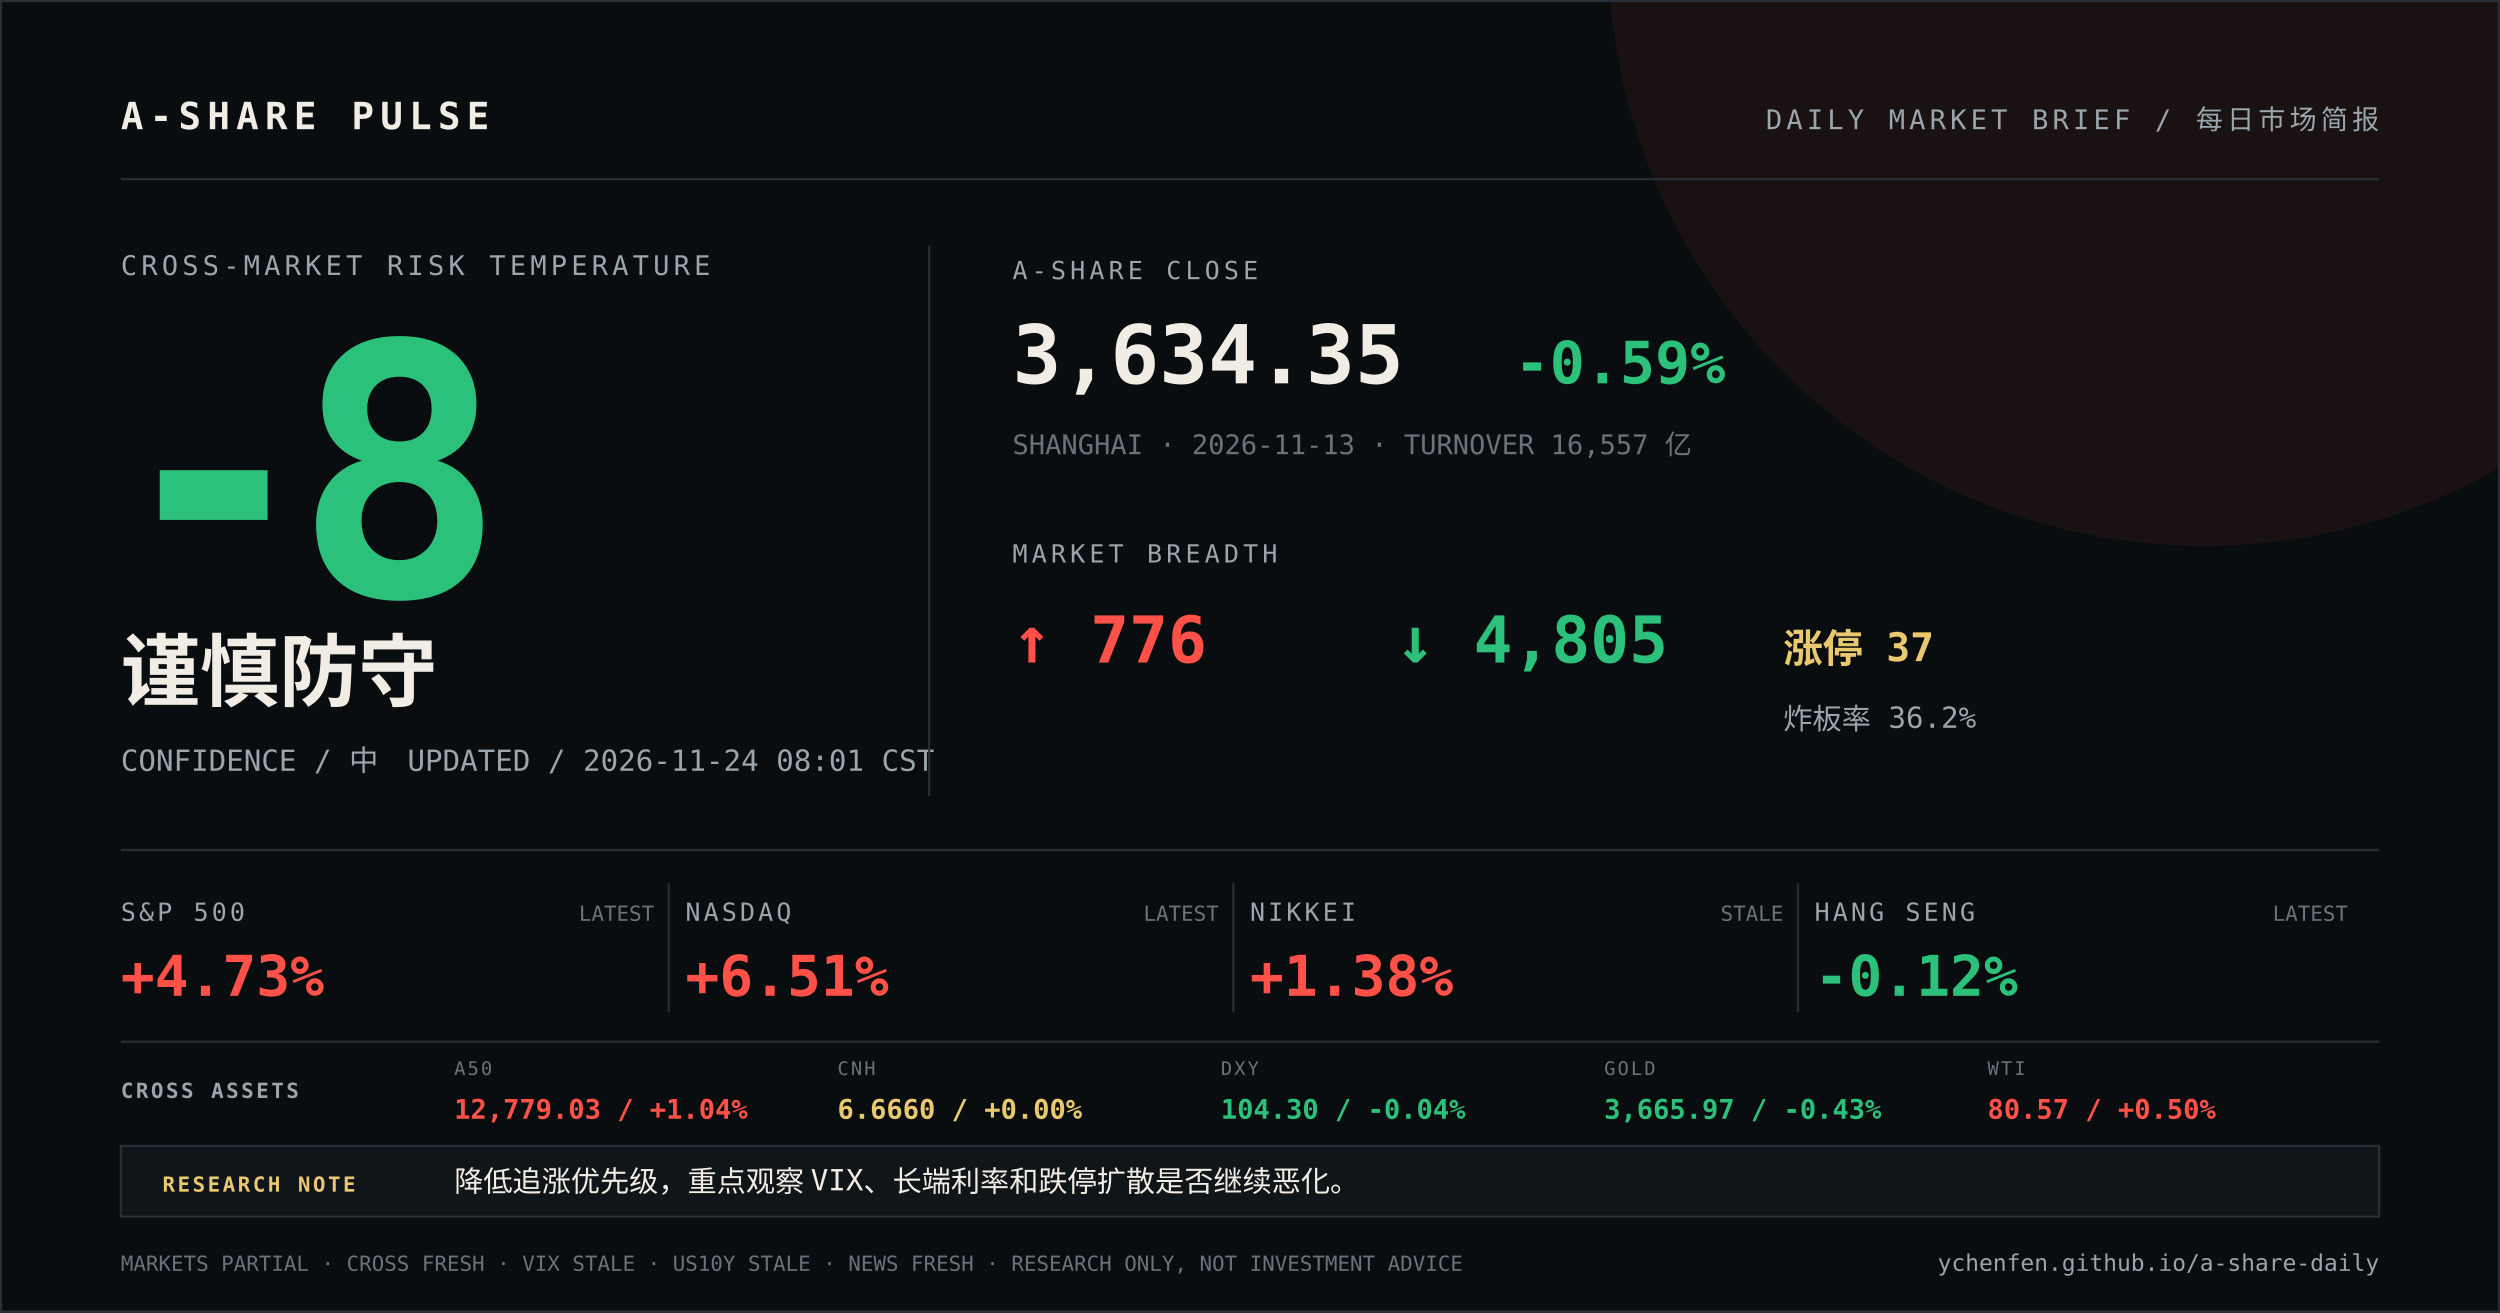
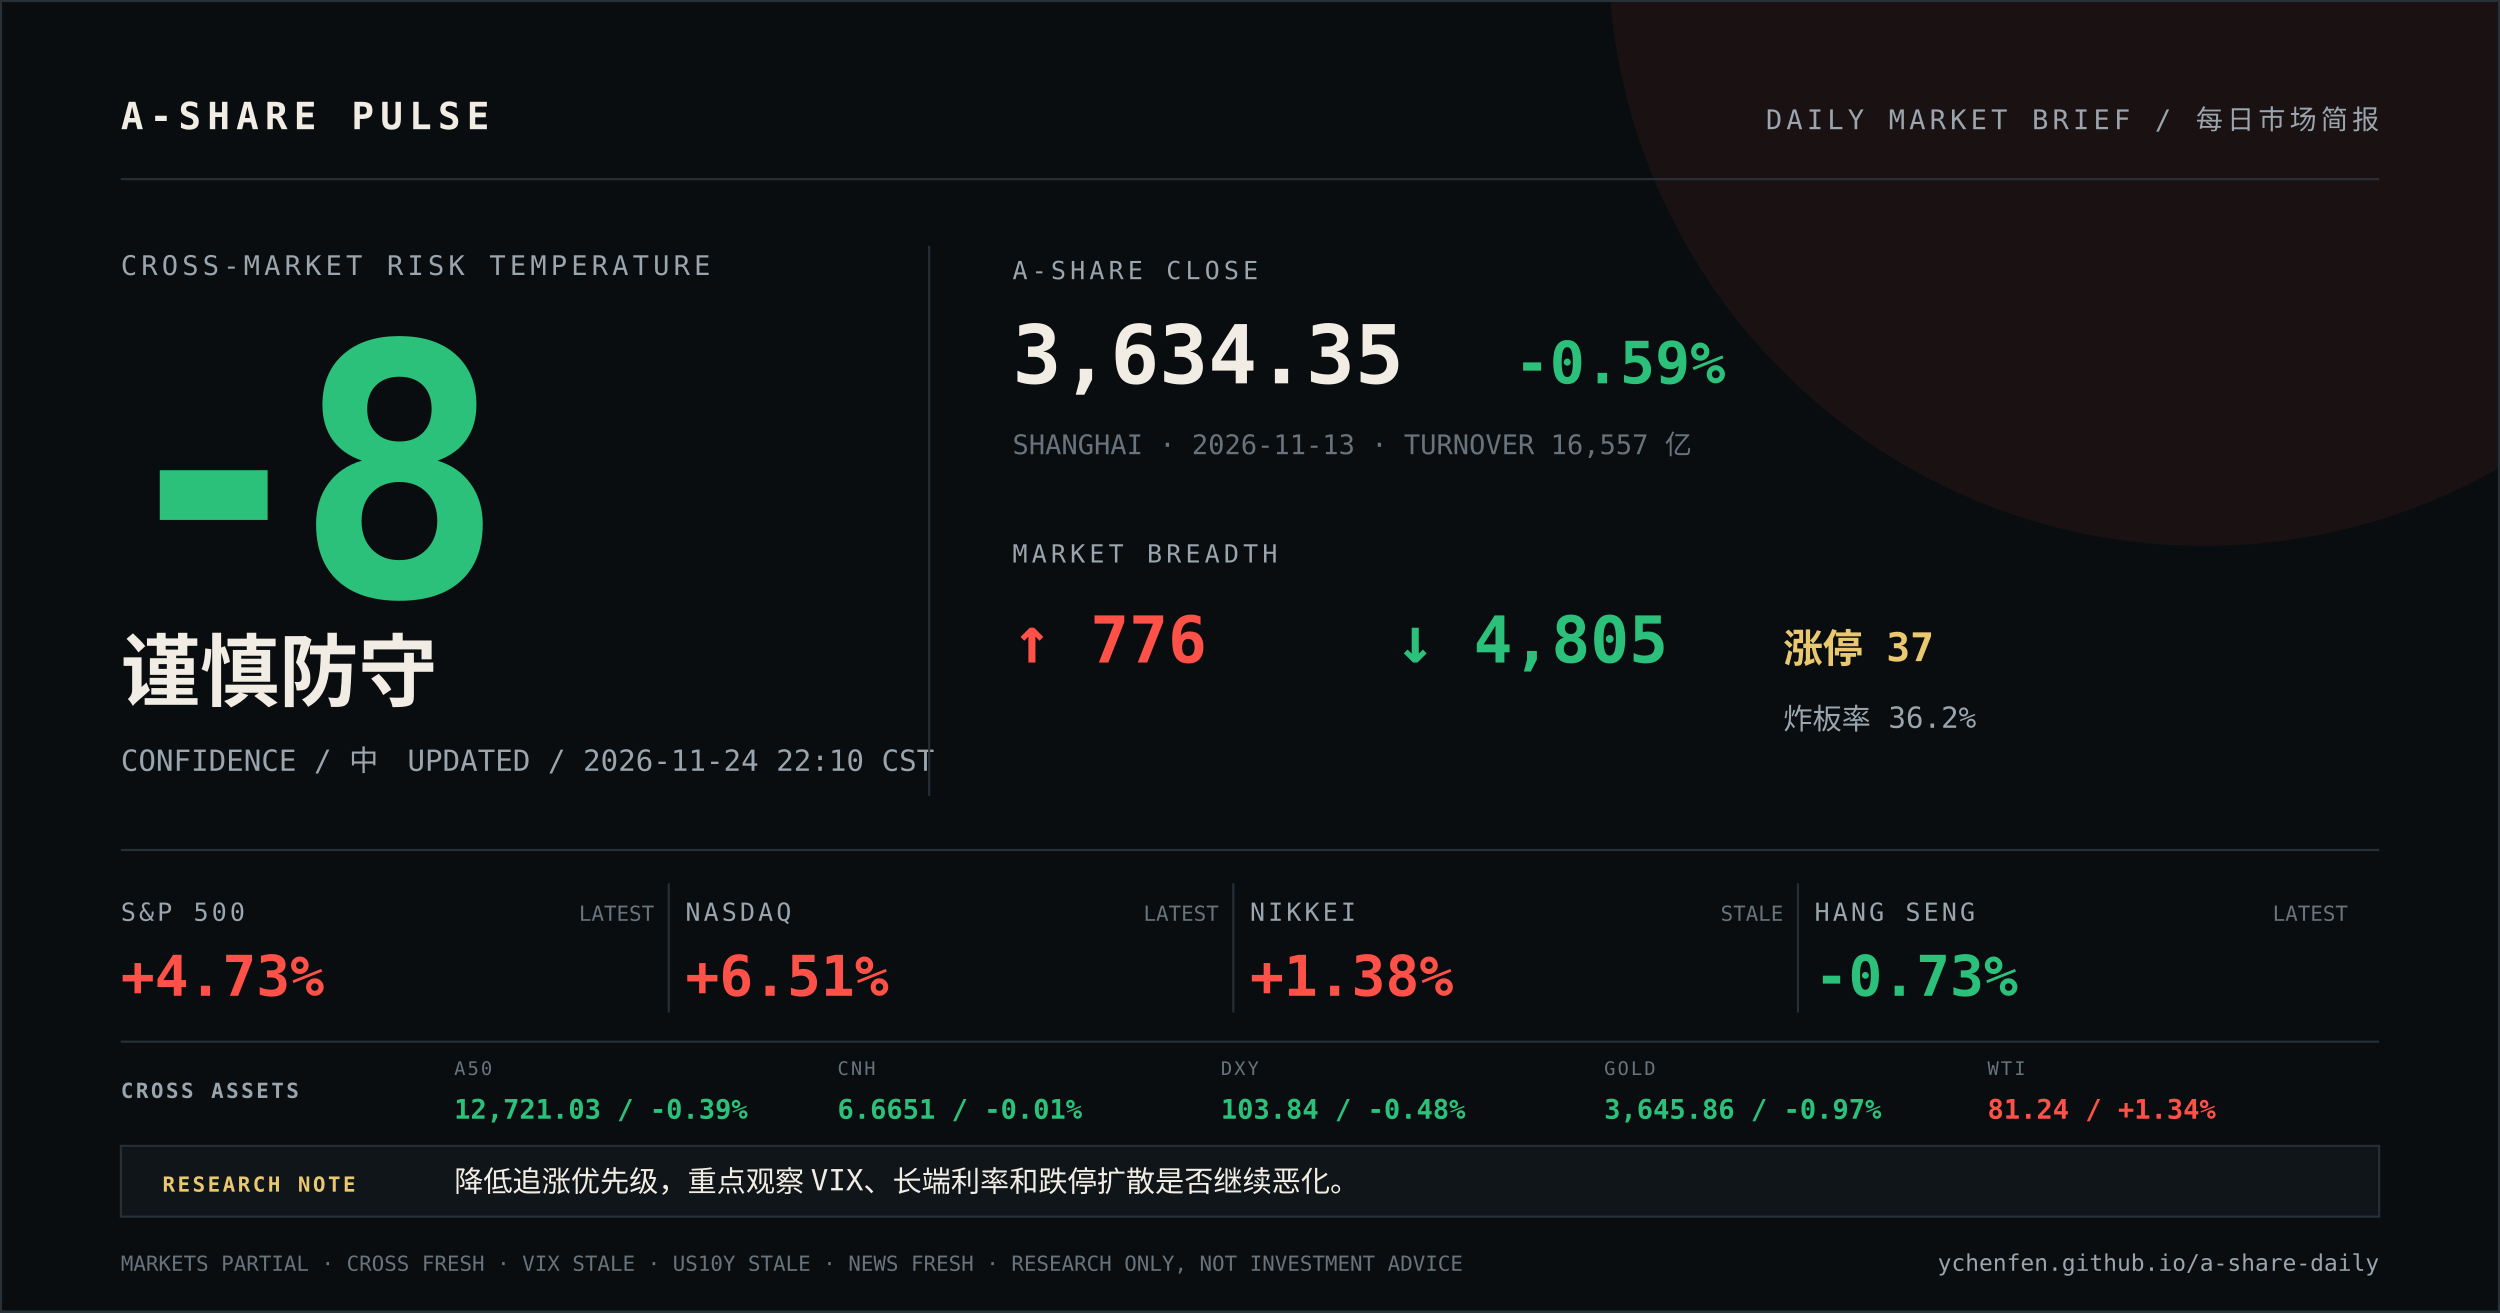
<svg xmlns="http://www.w3.org/2000/svg" width="1200" height="630" viewBox="0 0 1200 630">
  <rect width="1200" height="630" fill="#0a0d0f" />
  <circle cx="1058" cy="-24" r="286" fill="#ff5148" opacity="0.07" />
  <path d="M0 0H1200V630H0Z" fill="none" stroke="#273037" stroke-width="2" />
  <g font-family="DIN Alternate, SFMono-Regular, Menlo, monospace">
    <text x="58" y="62" fill="#f2ede4" font-size="18" font-weight="700" letter-spacing="3">A-SHARE PULSE</text>
    <text x="1142" y="62" fill="#9aa5ad" font-size="13" text-anchor="end" letter-spacing="2">DAILY MARKET BRIEF / 每日市场简报</text>
    <line x1="58" y1="86" x2="1142" y2="86" stroke="#273037" />
    <text x="58" y="132" fill="#9aa5ad" font-size="13" letter-spacing="2">CROSS-MARKET RISK TEMPERATURE</text>
    <text x="52" y="286" fill="#2cc17a" font-size="168" font-weight="800" letter-spacing="-12">-8</text>
    <text x="58" y="336" fill="#f2ede4" font-size="38" font-weight="700">谨慎防守</text>
-     <text x="58" y="370" fill="#9aa5ad" font-size="14">CONFIDENCE / 中　UPDATED / 2026-11-24 08:01 CST</text>
+     <text x="58" y="370" fill="#9aa5ad" font-size="14">CONFIDENCE / 中　UPDATED / 2026-11-24 22:10 CST</text>
    <line x1="446" y1="118" x2="446" y2="382" stroke="#273037" />
    <text x="486" y="134" fill="#9aa5ad" font-size="12" letter-spacing="2">A-SHARE CLOSE</text>
    <text x="486" y="184" fill="#f2ede4" font-size="39" font-weight="700">3,634.35</text>
    <text x="727" y="184" fill="#2cc17a" font-size="28" font-weight="700">-0.59%</text>
    <text x="486" y="218" fill="#68737b" font-size="13">SHANGHAI · 2026-11-13 · TURNOVER 16,557 亿</text>
    <text x="486" y="270" fill="#9aa5ad" font-size="12" letter-spacing="2">MARKET BREADTH</text>
    <text x="486" y="318" fill="#ff5148" font-size="31" font-weight="700">↑ 776</text>
    <text x="670" y="318" fill="#2cc17a" font-size="31" font-weight="700">↓ 4,805</text>
    <text x="856" y="318" fill="#e9c86f" font-size="19" font-weight="700">涨停 37</text>
    <text x="856" y="350" fill="#9aa5ad" font-size="14">炸板率 36.2%</text>
    <line x1="58" y1="408" x2="1142" y2="408" stroke="#273037" />
    <text x="58" y="442" fill="#9aa5ad" font-size="12" letter-spacing="1.5">S&amp;P 500</text>
    <text x="58" y="478" fill="#ff5148" font-size="27" font-weight="700">+4.73%</text>
    <text x="314" y="442" fill="#68737b" font-size="10" text-anchor="end">LATEST</text>
    <line x1="321" y1="424" x2="321" y2="486" stroke="#273037" />
    <text x="329" y="442" fill="#9aa5ad" font-size="12" letter-spacing="1.5">NASDAQ</text>
    <text x="329" y="478" fill="#ff5148" font-size="27" font-weight="700">+6.51%</text>
    <text x="585" y="442" fill="#68737b" font-size="10" text-anchor="end">LATEST</text>
    <line x1="592" y1="424" x2="592" y2="486" stroke="#273037" />
    <text x="600" y="442" fill="#9aa5ad" font-size="12" letter-spacing="1.5">NIKKEI</text>
    <text x="600" y="478" fill="#ff5148" font-size="27" font-weight="700">+1.38%</text>
    <text x="856" y="442" fill="#68737b" font-size="10" text-anchor="end">STALE</text>
    <line x1="863" y1="424" x2="863" y2="486" stroke="#273037" />
    <text x="871" y="442" fill="#9aa5ad" font-size="12" letter-spacing="1.5">HANG SENG</text>
-     <text x="871" y="478" fill="#2cc17a" font-size="27" font-weight="700">-0.12%</text>
+     <text x="871" y="478" fill="#2cc17a" font-size="27" font-weight="700">-0.73%</text>
    <text x="1127" y="442" fill="#68737b" font-size="10" text-anchor="end">LATEST</text>
    <line x1="58" y1="500" x2="1142" y2="500" stroke="#273037" />
    <text x="58" y="527" fill="#9aa5ad" font-size="10" font-weight="700" letter-spacing="1.2">CROSS ASSETS</text>
    <text x="218" y="516" fill="#68737b" font-size="9" letter-spacing="1">A50</text>
-     <text x="218" y="537" fill="#ff5148" font-size="13" font-weight="700">12,779.03 / +1.04%</text>
+     <text x="218" y="537" fill="#2cc17a" font-size="13" font-weight="700">12,721.03 / -0.39%</text>
    <text x="402" y="516" fill="#68737b" font-size="9" letter-spacing="1">CNH</text>
-     <text x="402" y="537" fill="#e9c86f" font-size="13" font-weight="700">6.6660 / +0.00%</text>
+     <text x="402" y="537" fill="#2cc17a" font-size="13" font-weight="700">6.6651 / -0.01%</text>
    <text x="586" y="516" fill="#68737b" font-size="9" letter-spacing="1">DXY</text>
-     <text x="586" y="537" fill="#2cc17a" font-size="13" font-weight="700">104.30 / -0.04%</text>
+     <text x="586" y="537" fill="#2cc17a" font-size="13" font-weight="700">103.84 / -0.48%</text>
    <text x="770" y="516" fill="#68737b" font-size="9" letter-spacing="1">GOLD</text>
-     <text x="770" y="537" fill="#2cc17a" font-size="13" font-weight="700">3,665.97 / -0.43%</text>
+     <text x="770" y="537" fill="#2cc17a" font-size="13" font-weight="700">3,645.86 / -0.97%</text>
    <text x="954" y="516" fill="#68737b" font-size="9" letter-spacing="1">WTI</text>
-     <text x="954" y="537" fill="#ff5148" font-size="13" font-weight="700">80.57 / +0.50%</text>
+     <text x="954" y="537" fill="#ff5148" font-size="13" font-weight="700">81.24 / +1.34%</text>
    <rect x="58" y="550" width="1084" height="34" fill="#101519" stroke="#273037" />
    <text x="78" y="572" fill="#e9c86f" font-size="10" font-weight="700" letter-spacing="1.2">RESEARCH NOTE</text>
    <text x="218" y="572" fill="#f2ede4" font-size="14">降低追涨优先级，重点观察 VIX、长端利率和跌停扩散是否继续恶化。</text>
    <text x="58" y="610" fill="#68737b" font-size="10">MARKETS PARTIAL · CROSS FRESH · VIX STALE · US10Y STALE · NEWS FRESH · RESEARCH ONLY, NOT INVESTMENT ADVICE</text>
    <text x="1142" y="610" fill="#9aa5ad" font-size="11" text-anchor="end">ychenfen.github.io/a-share-daily</text>
  </g>
</svg>
